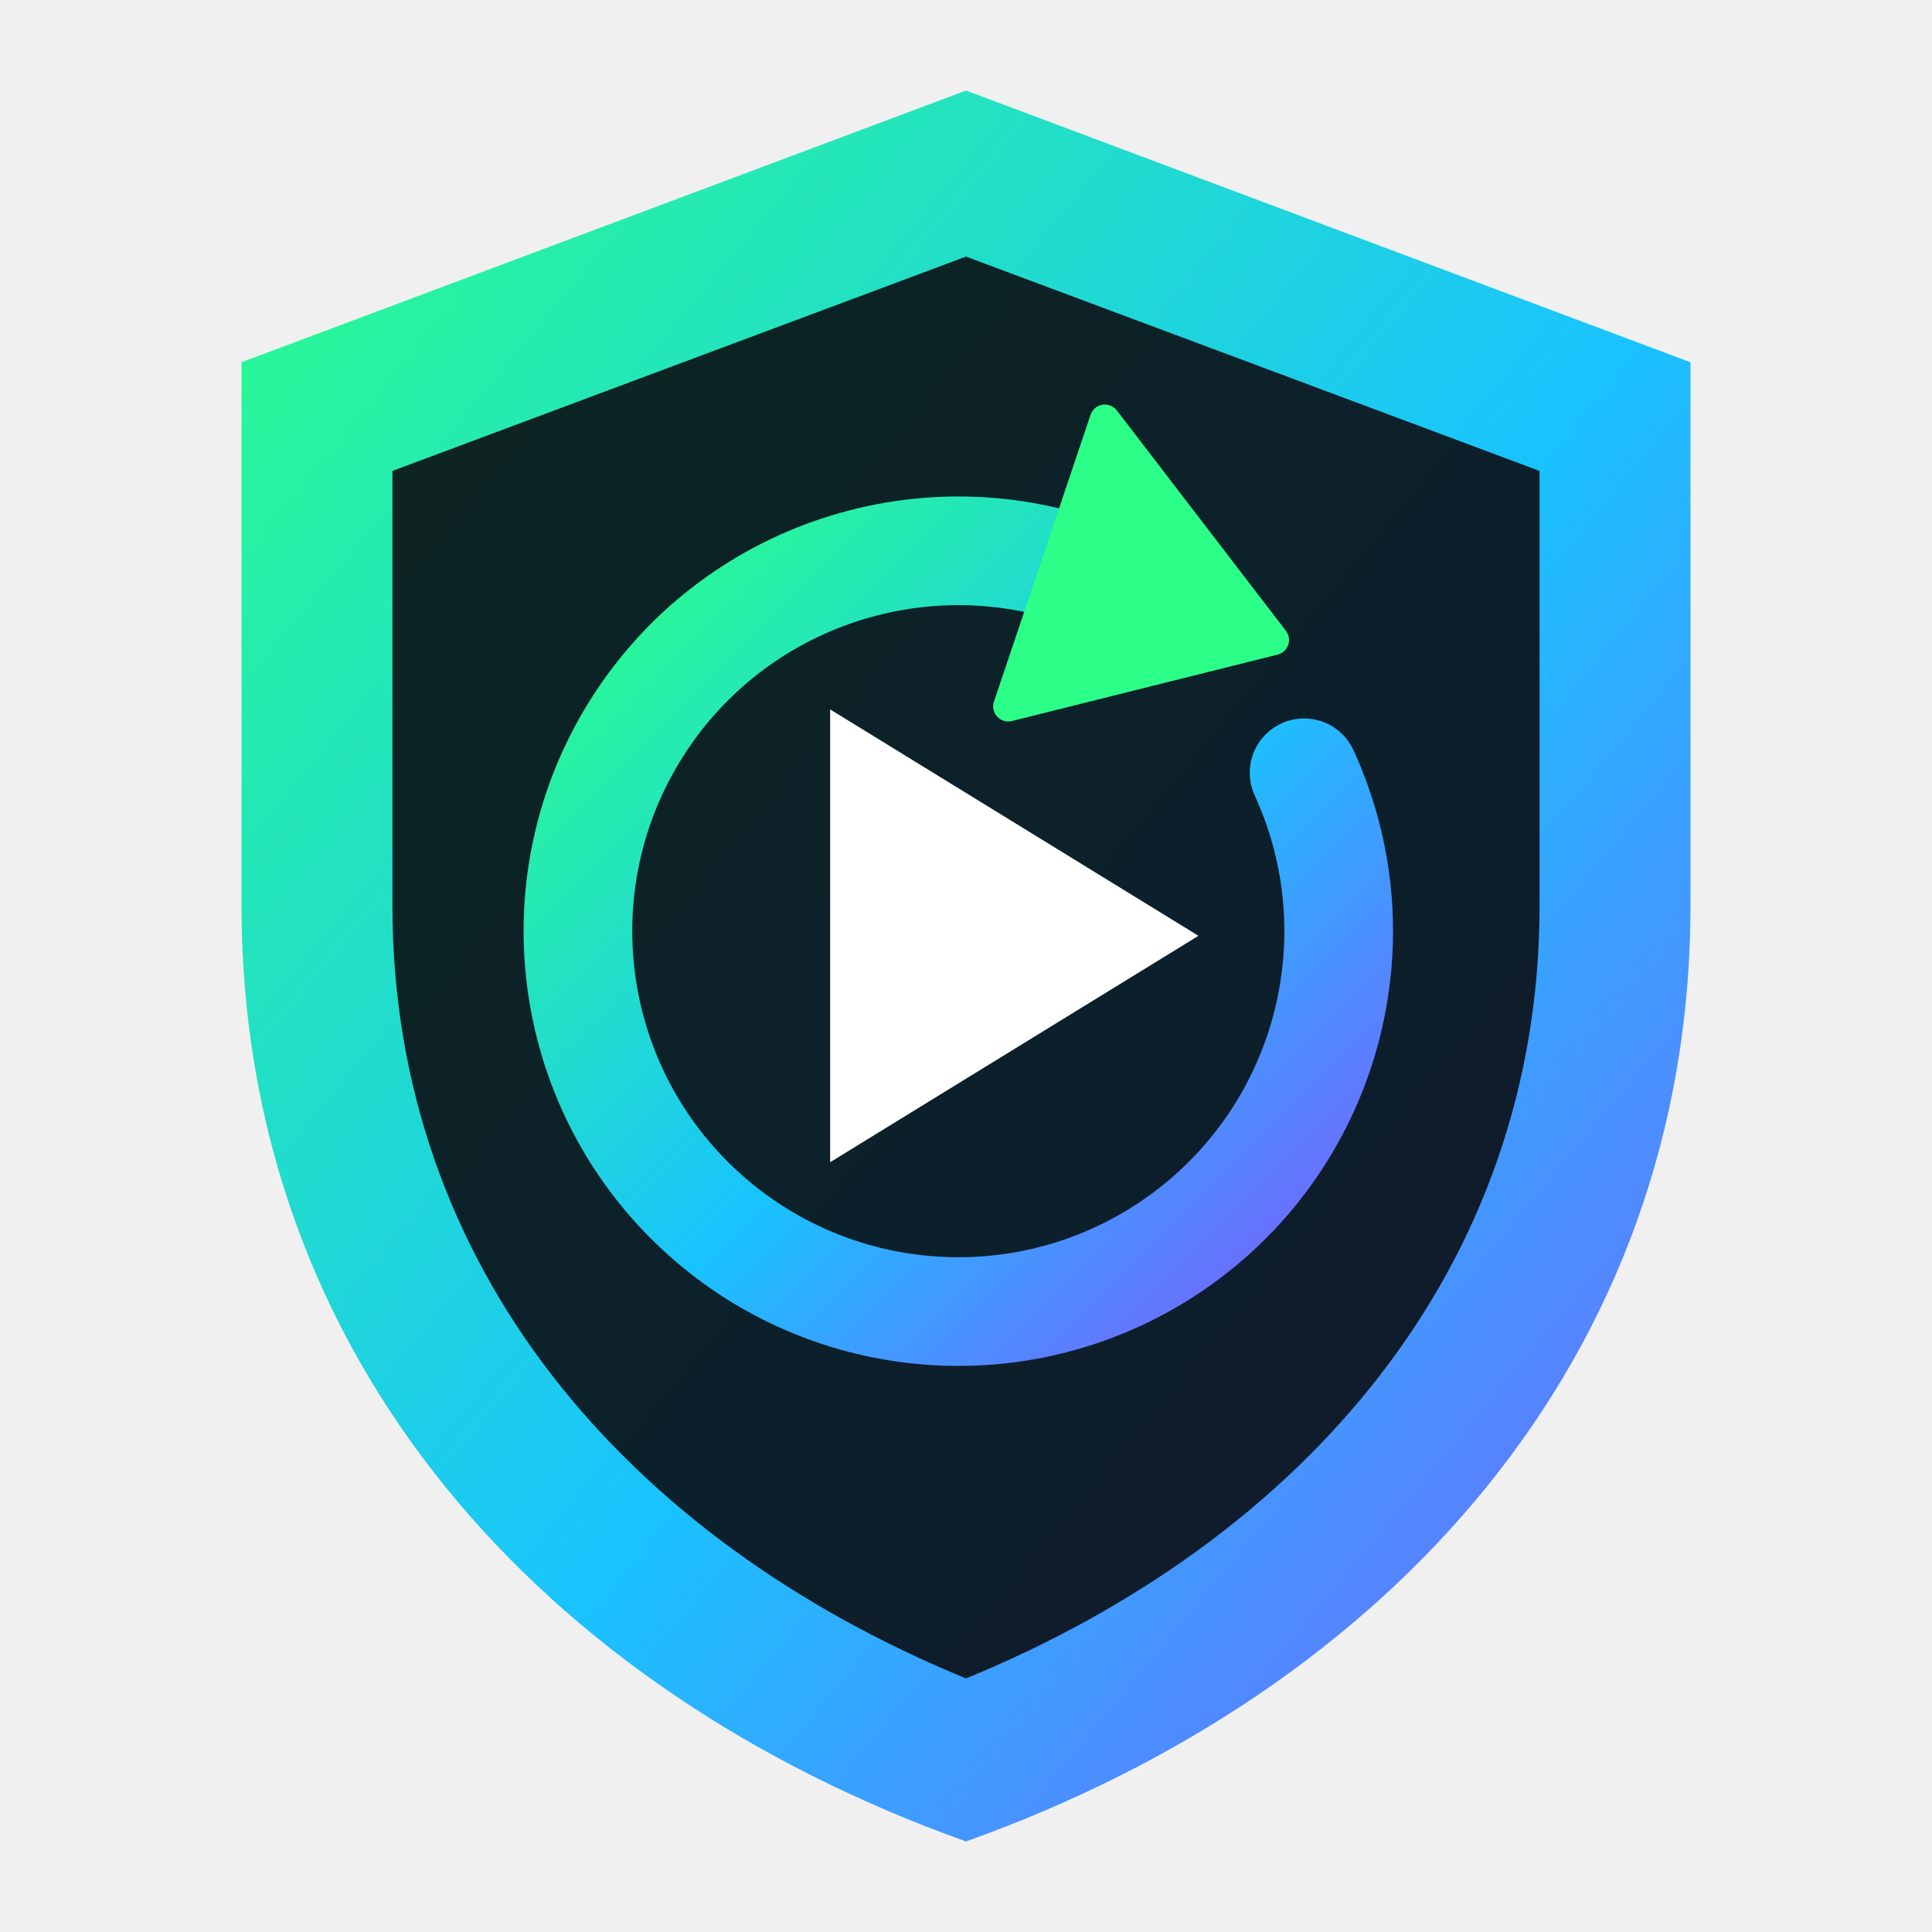
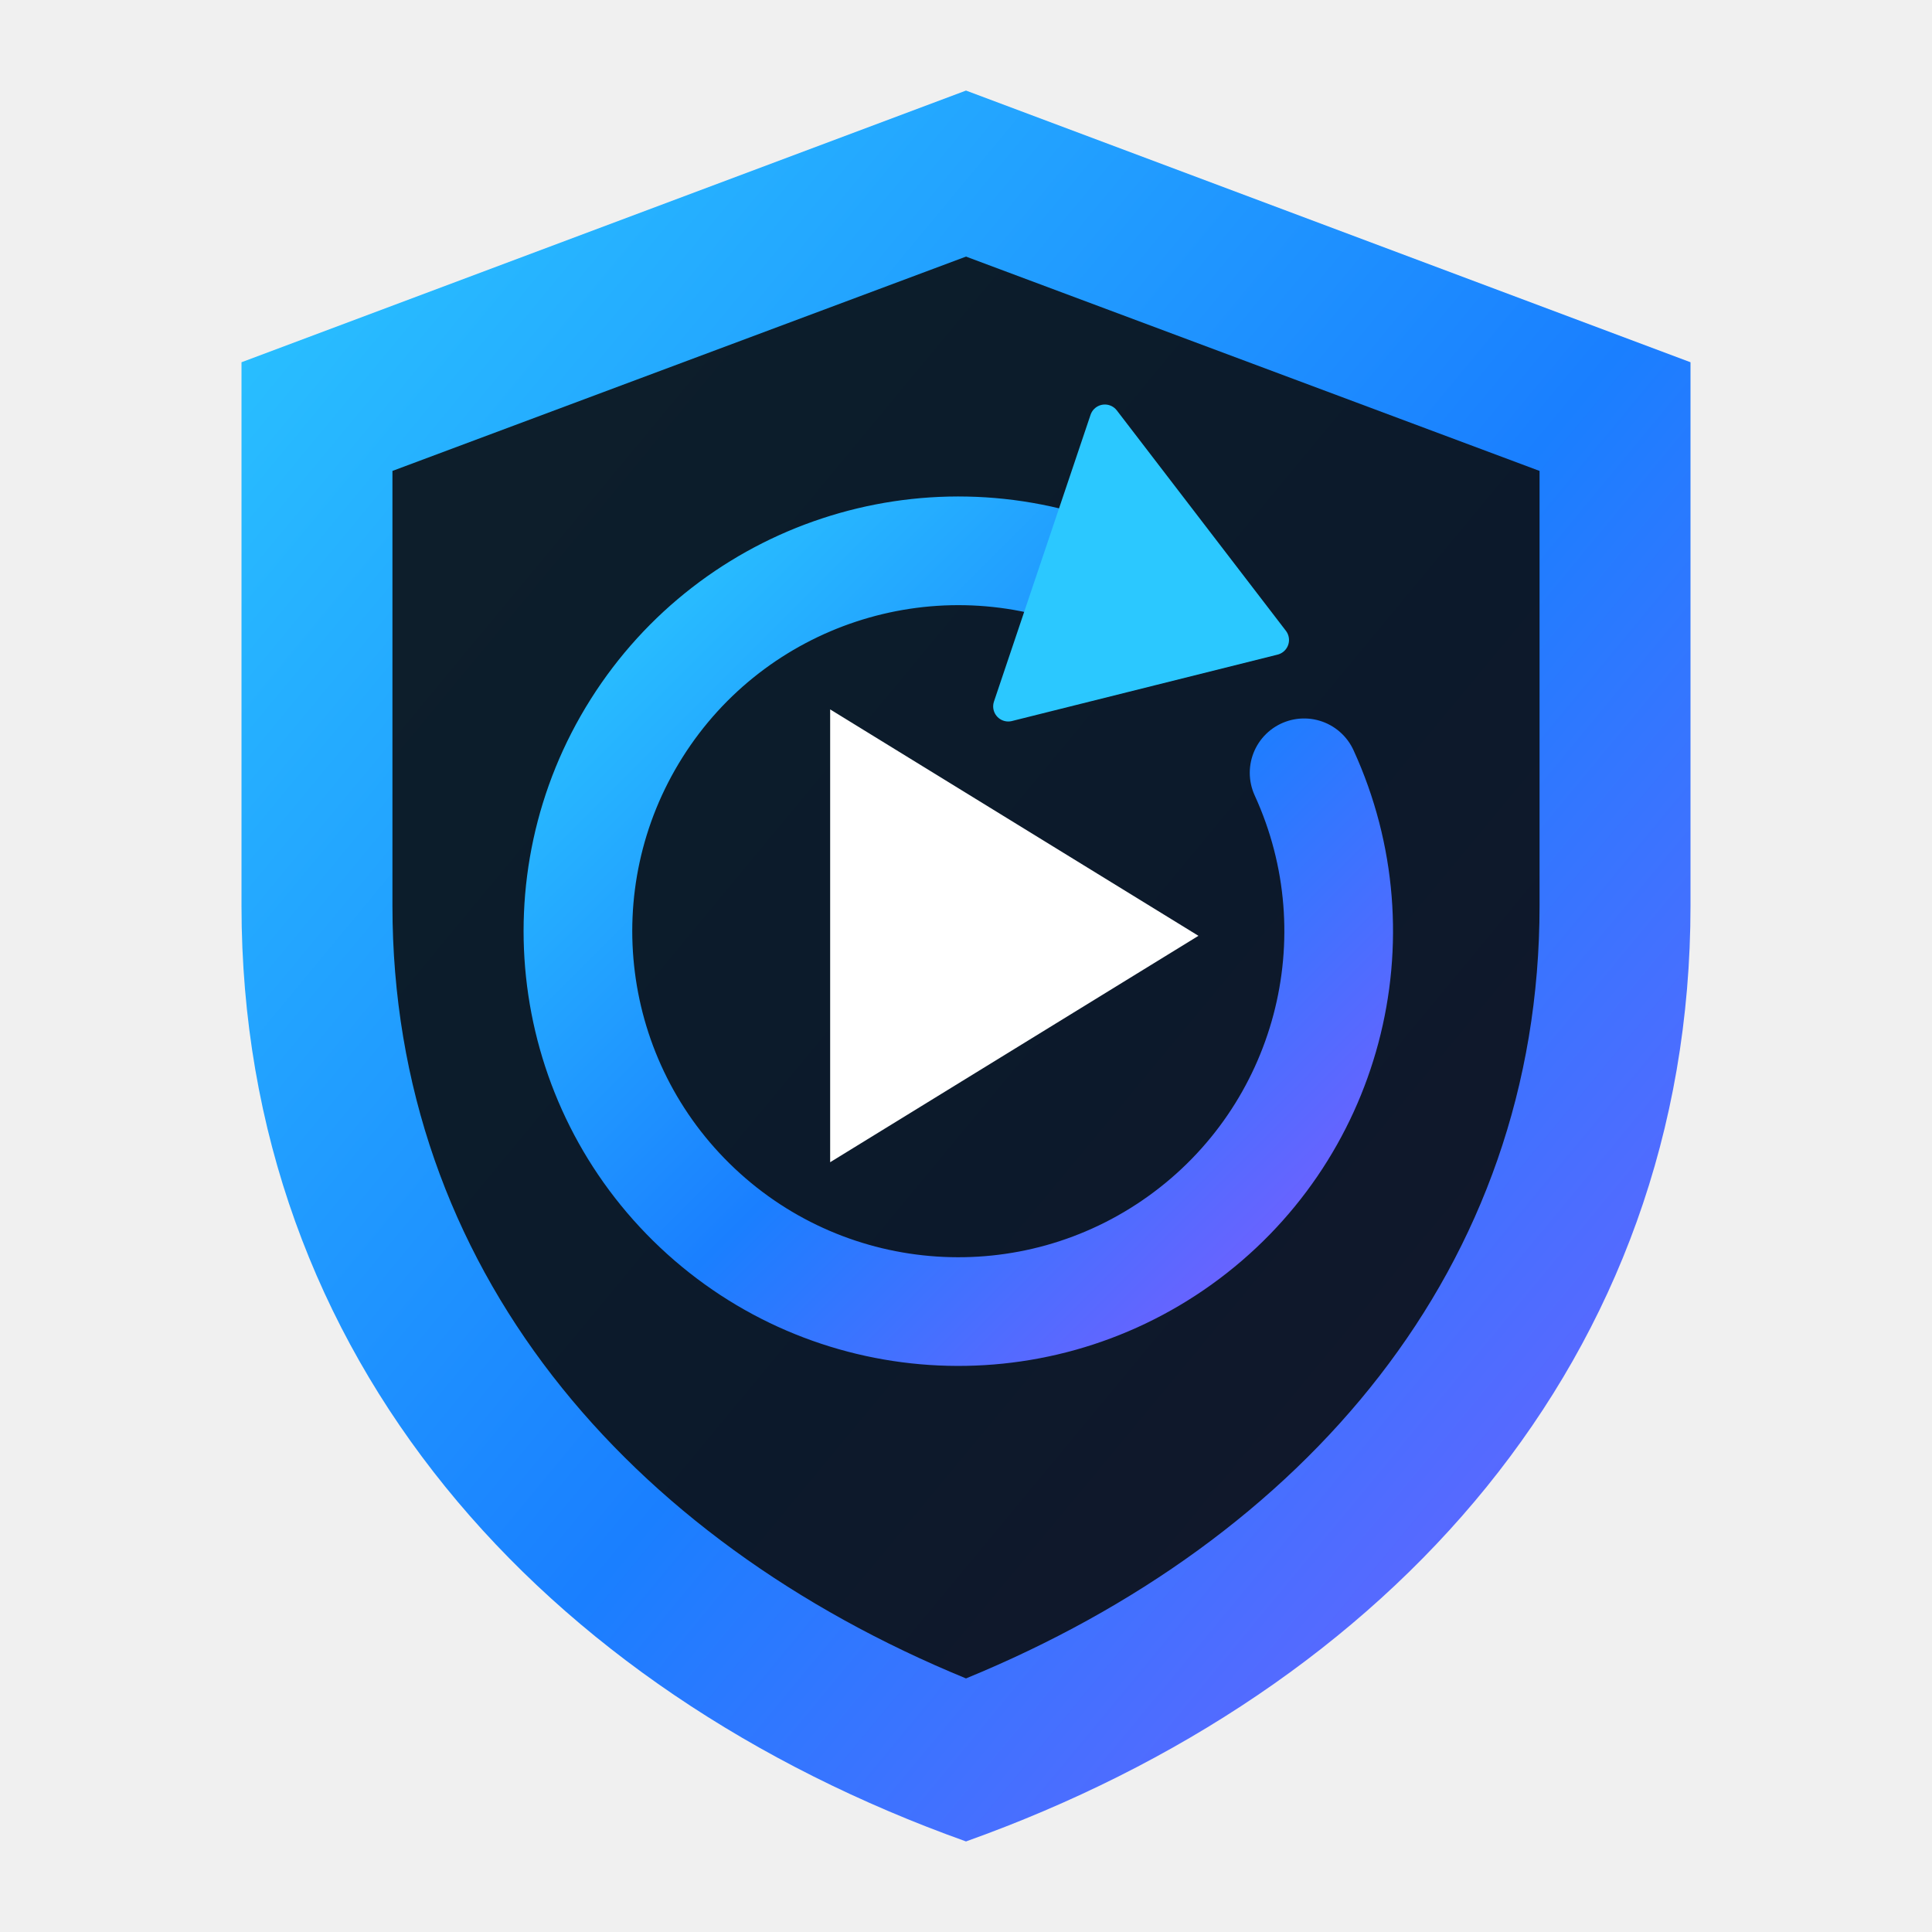
- <svg xmlns="http://www.w3.org/2000/svg" viewBox="0 0 64 64" role="img" aria-label="Replay to Win">
+ <svg xmlns="http://www.w3.org/2000/svg" viewBox="0 0 64 64" role="img" aria-label="Replay">
  <defs>
    <linearGradient id="lg" x1="0" y1="0" x2="1" y2="1">
-       <stop offset="0" stop-color="#2bff88" />
-       <stop offset=".55" stop-color="#19c3ff" />
+       <stop offset="0" stop-color="#2bc8ff" />
+       <stop offset=".55" stop-color="#1a7fff" />
      <stop offset="1" stop-color="#7c5cff" />
    </linearGradient>
  </defs>
  <path d="M32 3 56 12v18c0 15-10 26-24 31C18 56 8 45 8 30V12z" fill="url(#lg)" />
  <path d="M32 8.5 51 15.6V30c0 12-7.8 21-19 25.6C20.8 51 13 42 13 30V15.6z" fill="#0a0e14" opacity=".9" />
  <path d="M27.5 23.5v15l12.2-7.5z" fill="#fff" />
  <path d="M43.2 25.6A12.6 12.6 0 1 1 36.3 19.1" fill="none" stroke="url(#lg)" stroke-width="3.6" stroke-linecap="round" />
-   <path d="M36.6 13.9 42.2 21.2 33.4 23.4z" fill="#2bff88" stroke="#2bff88" stroke-width="1" stroke-linejoin="round" />
+   <path d="M36.6 13.9 42.2 21.2 33.4 23.4z" fill="#2bc8ff" stroke="#2bc8ff" stroke-width="1" stroke-linejoin="round" />
</svg>
